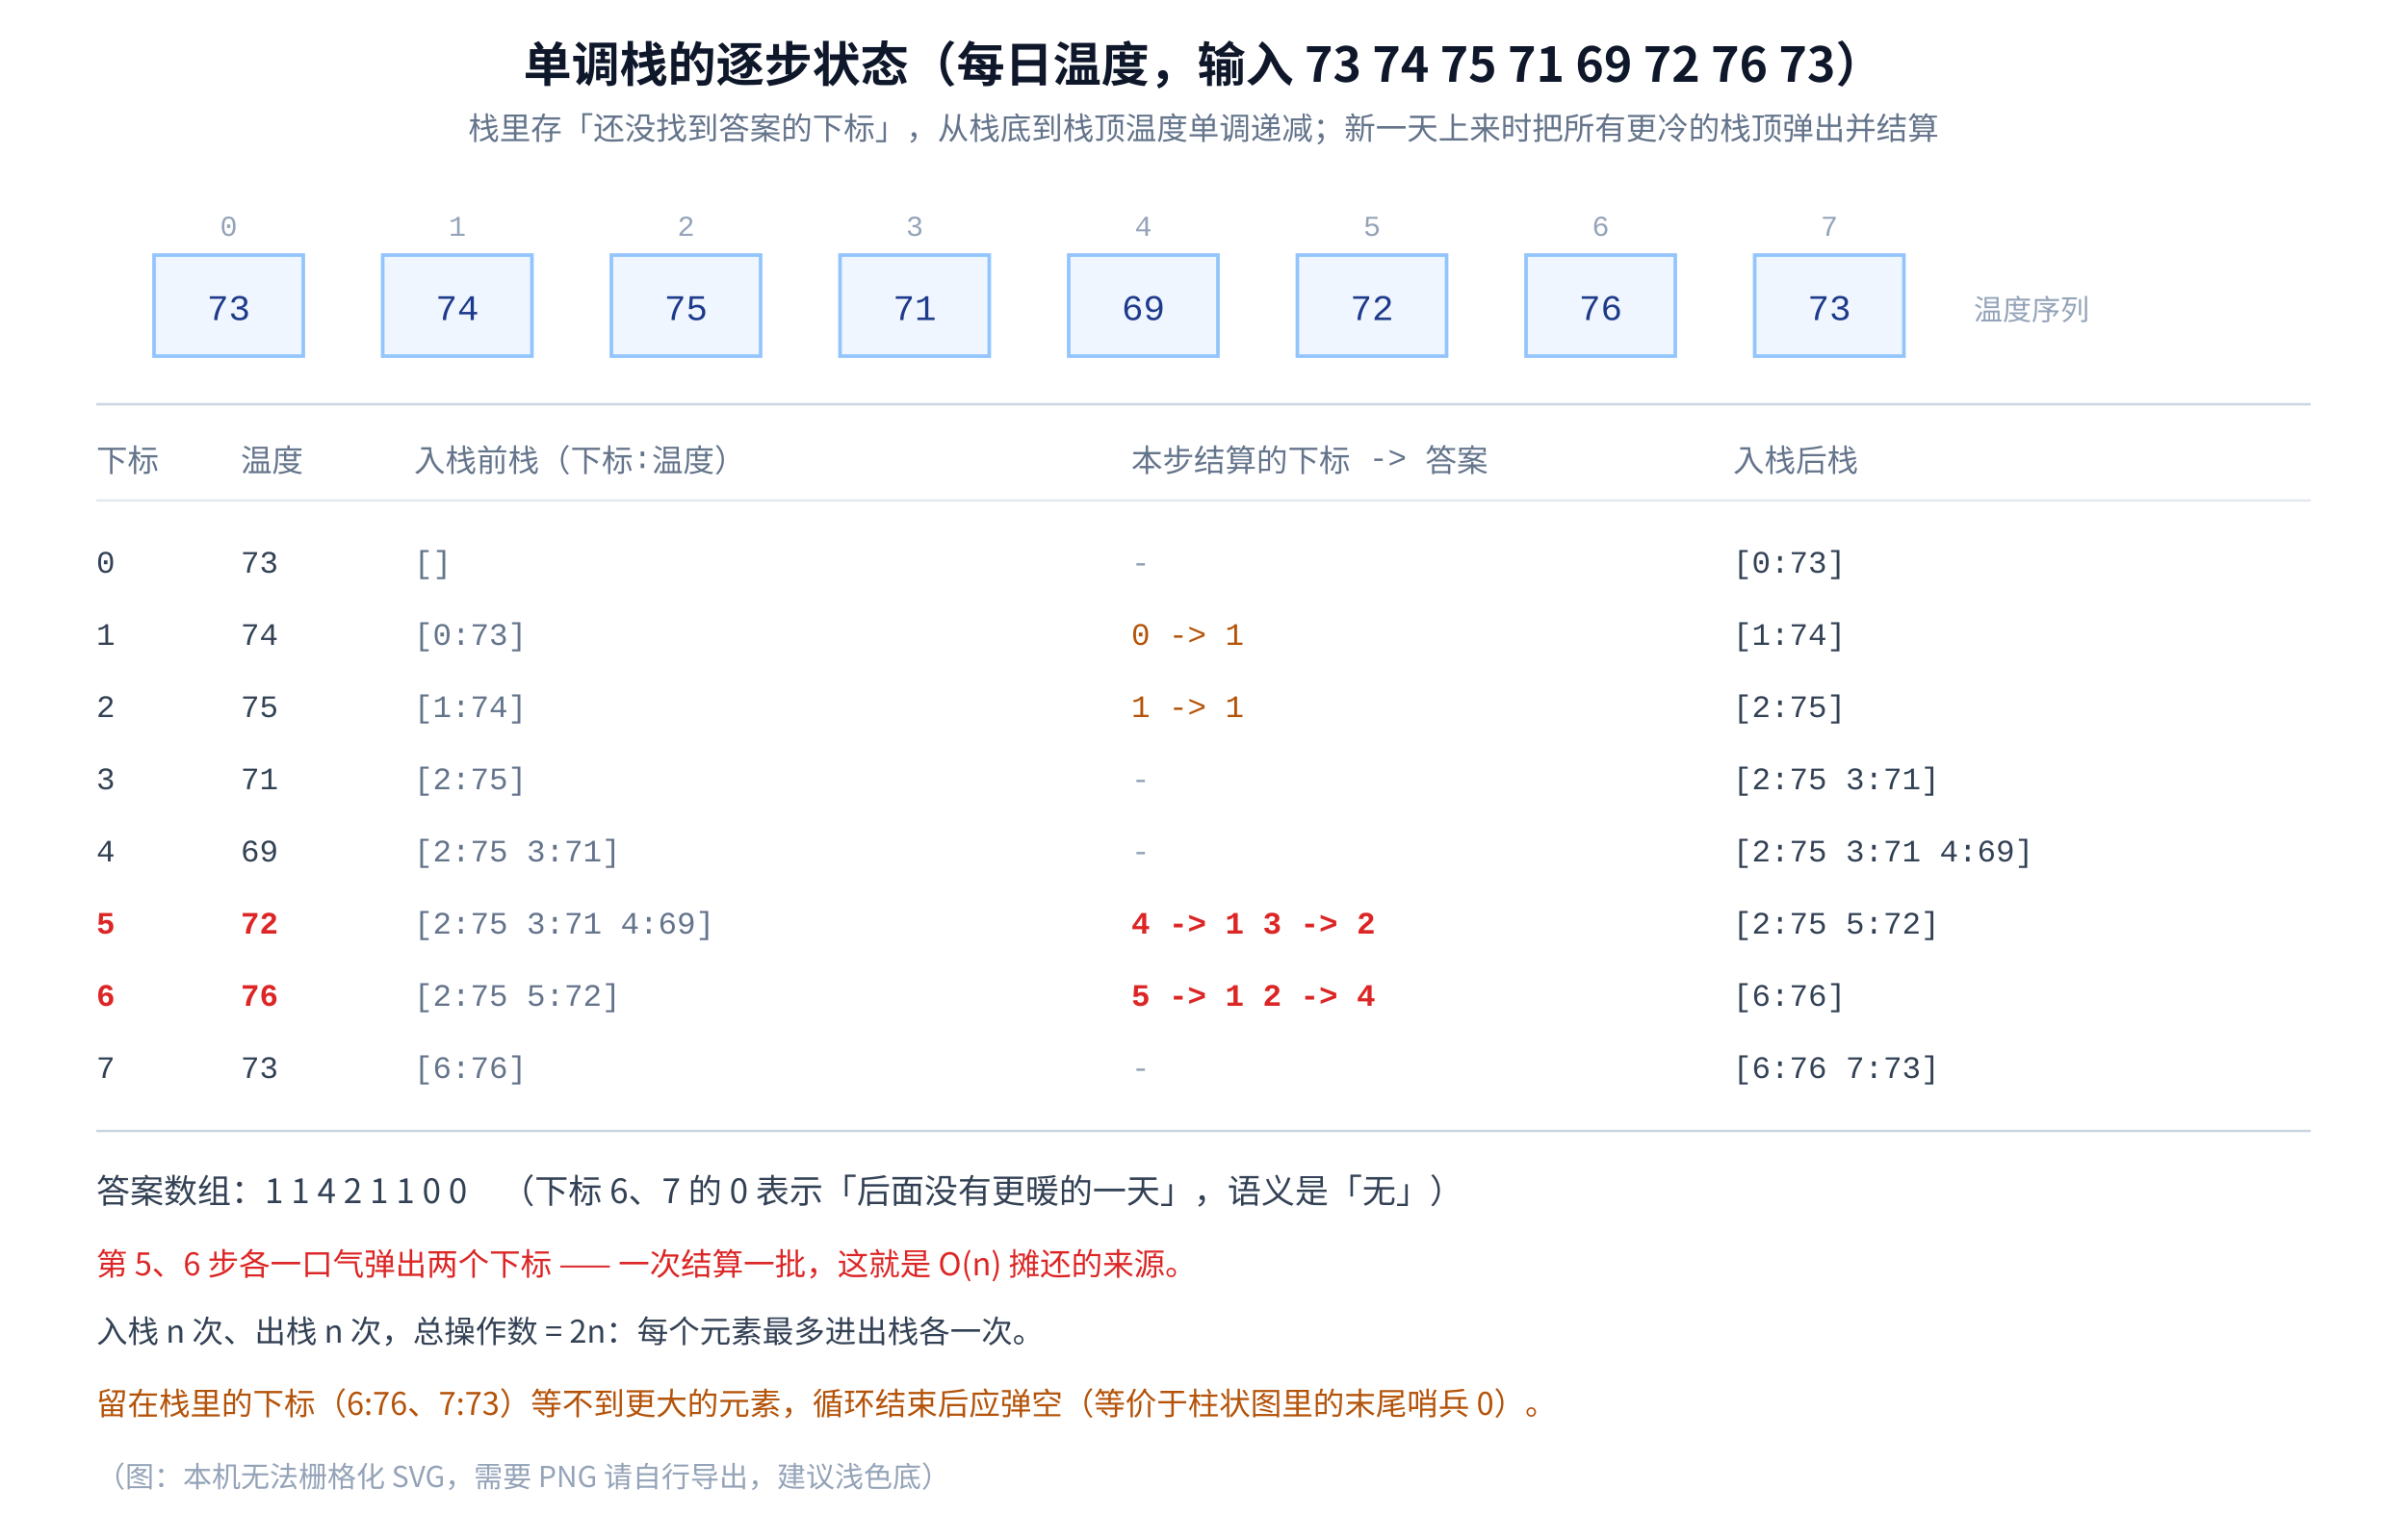
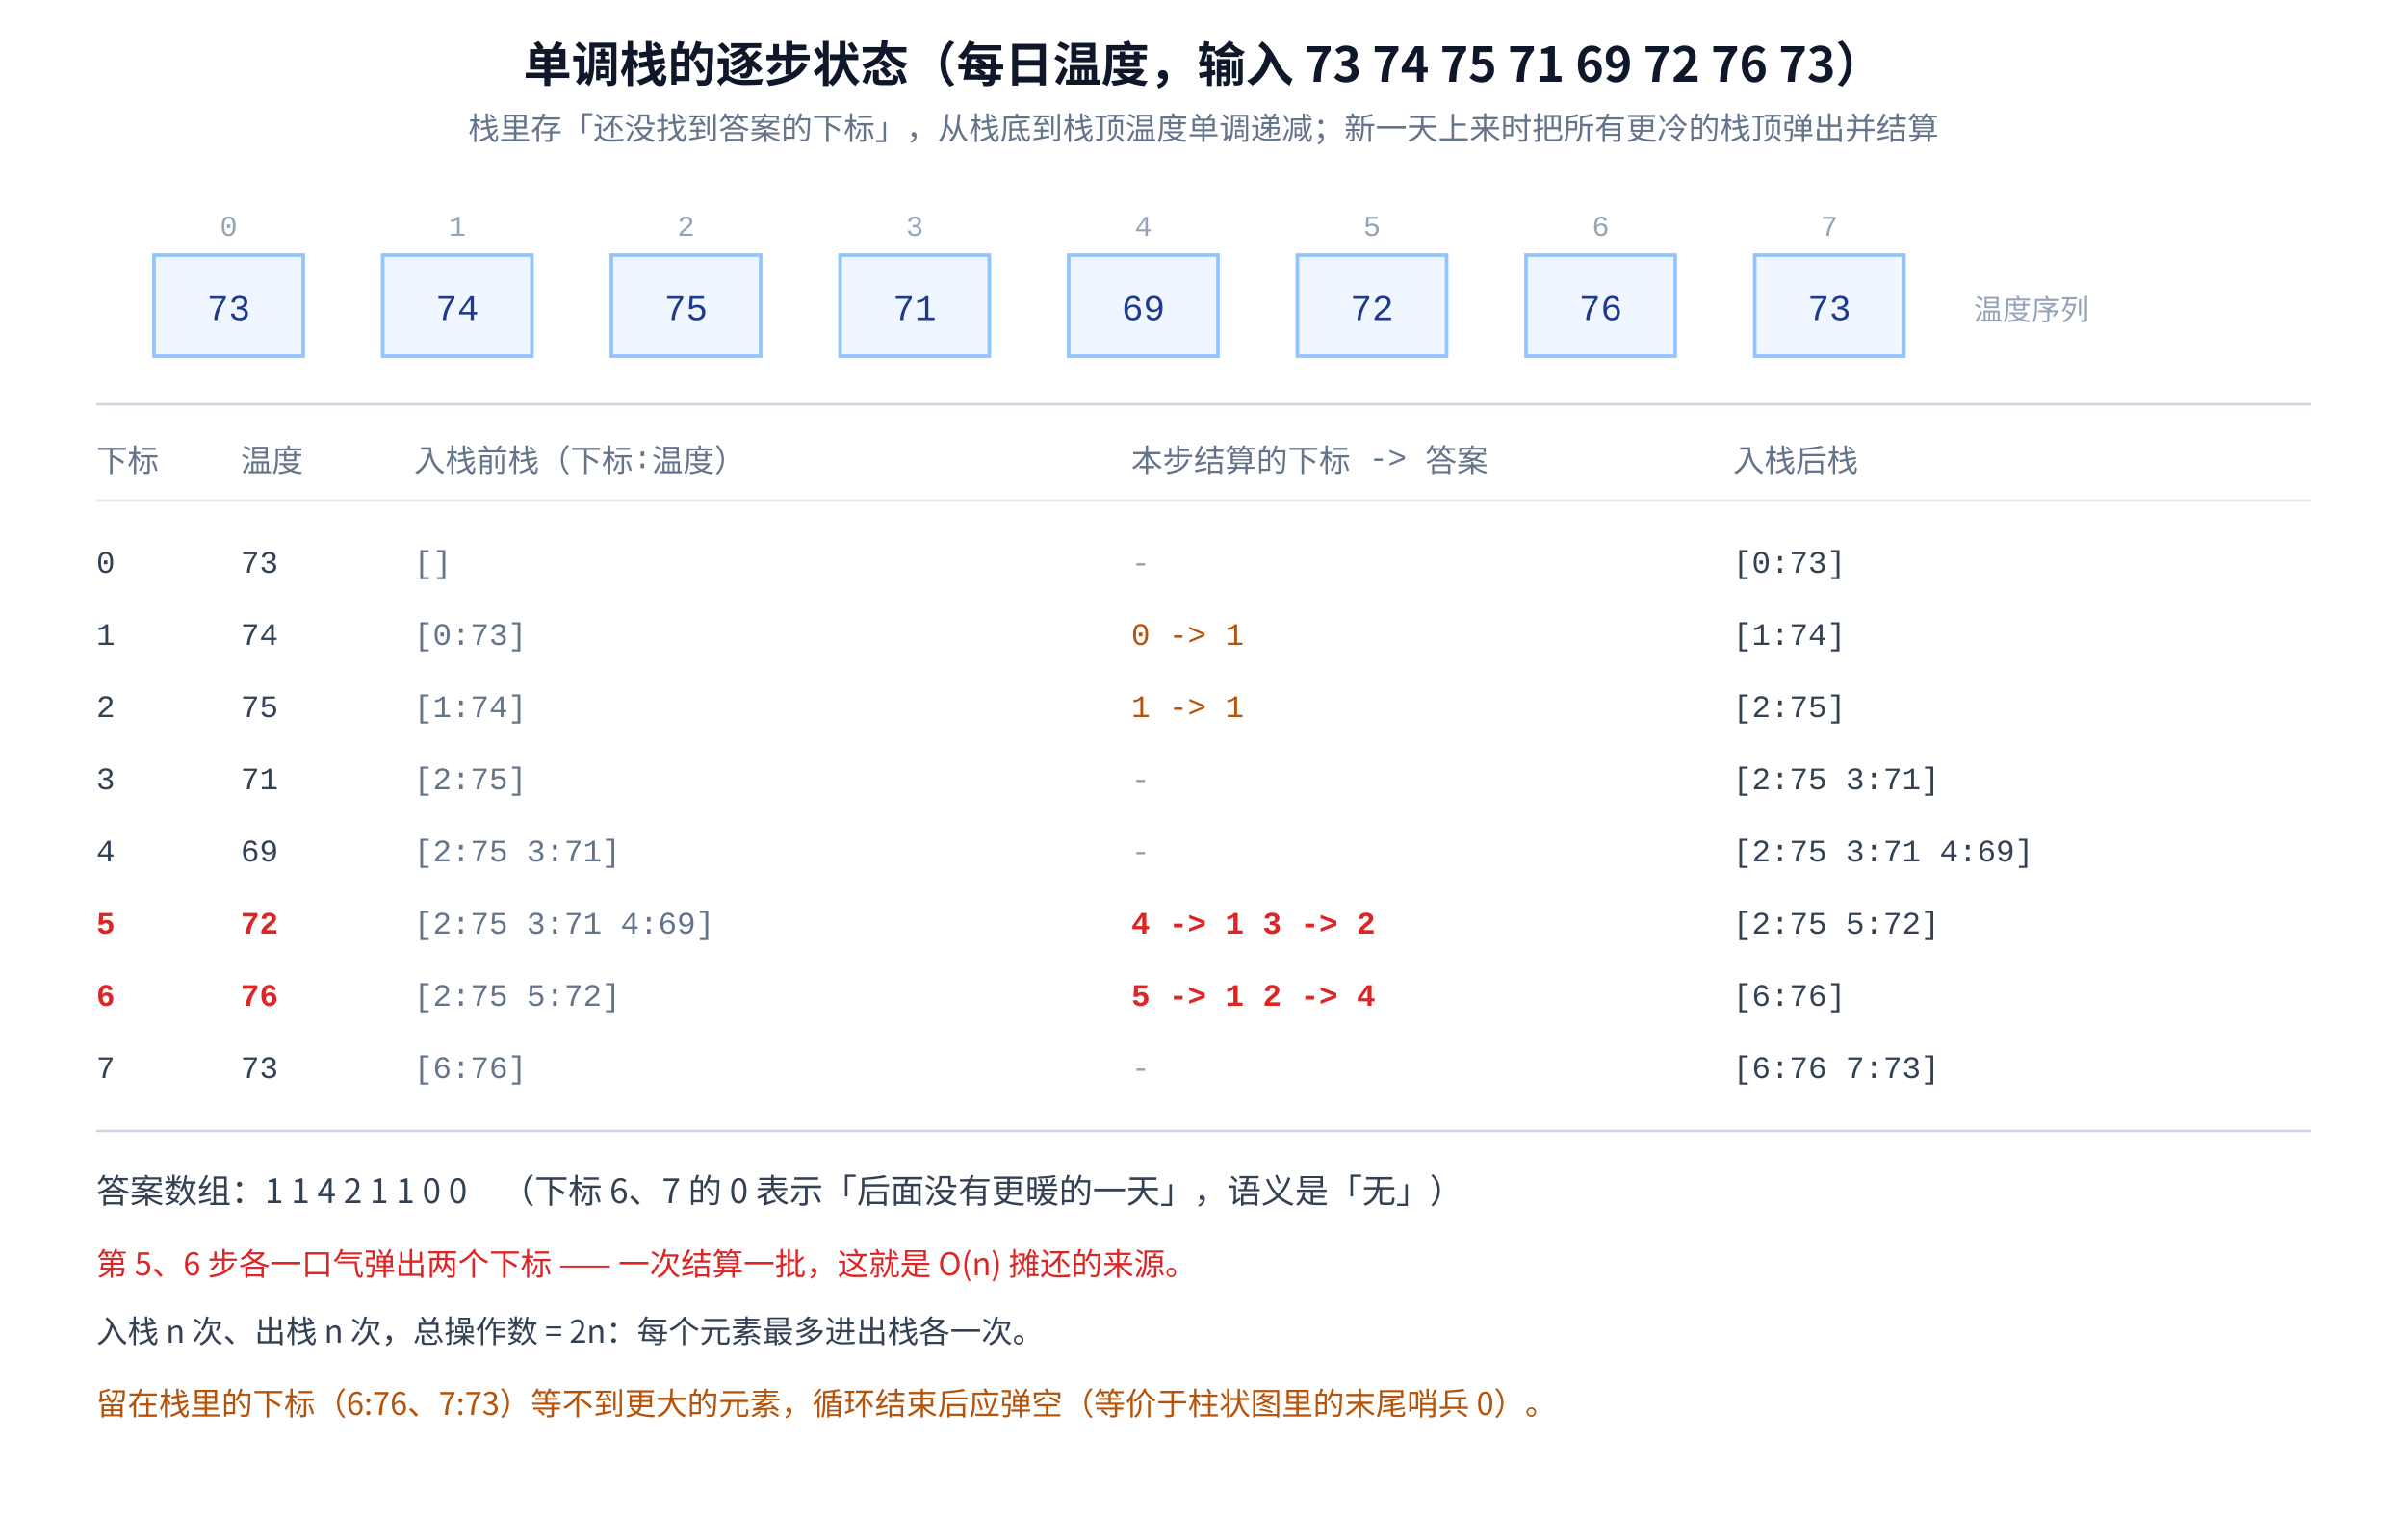
<svg xmlns="http://www.w3.org/2000/svg" viewBox="0 0 1000 640" width="1000" height="640" font-family="Microsoft YaHei, PingFang SC, Noto Sans CJK SC, sans-serif">
  <rect x="0" y="0" width="1000" height="640" fill="#ffffff" />
  <text x="500" y="34" text-anchor="middle" font-size="20" font-weight="bold" fill="#0f172a">单调栈的逐步状态（每日温度，输入 73 74 75 71 69 72 76 73）</text>
  <text x="500" y="58" text-anchor="middle" font-size="13" fill="#64748b">栈里存「还没找到答案的下标」，从栈底到栈顶温度单调递减；新一天上来时把所有更冷的栈顶弹出并结算</text>
  <g font-family="Consolas, Courier New, monospace" font-size="12" fill="#94a3b8" text-anchor="middle">
    <text x="95" y="98">0</text>
    <text x="190" y="98">1</text>
    <text x="285" y="98">2</text>
    <text x="380" y="98">3</text>
    <text x="475" y="98">4</text>
    <text x="570" y="98">5</text>
    <text x="665" y="98">6</text>
    <text x="760" y="98">7</text>
  </g>
  <g fill="#eff6ff" stroke="#93c5fd" stroke-width="1.5">
    <rect x="64" y="106" width="62" height="42" />
    <rect x="159" y="106" width="62" height="42" />
    <rect x="254" y="106" width="62" height="42" />
    <rect x="349" y="106" width="62" height="42" />
    <rect x="444" y="106" width="62" height="42" />
    <rect x="539" y="106" width="62" height="42" />
    <rect x="634" y="106" width="62" height="42" />
    <rect x="729" y="106" width="62" height="42" />
  </g>
  <g font-family="Consolas, Courier New, monospace" font-size="15" fill="#1e3a8a" text-anchor="middle">
    <text x="95" y="133">73</text>
    <text x="190" y="133">74</text>
    <text x="285" y="133">75</text>
    <text x="380" y="133">71</text>
    <text x="475" y="133">69</text>
    <text x="570" y="133">72</text>
    <text x="665" y="133">76</text>
    <text x="760" y="133">73</text>
  </g>
  <text x="820" y="133" font-size="12" fill="#94a3b8">温度序列</text>
  <line x1="40" y1="168" x2="960" y2="168" stroke="#cbd5e1" stroke-width="1" />
  <g font-family="Consolas, Courier New, monospace" font-size="13">
    <text x="40" y="196" fill="#64748b">下标</text>
    <text x="100" y="196" fill="#64748b">温度</text>
    <text x="172" y="196" fill="#64748b">入栈前栈（下标:温度）</text>
    <text x="470" y="196" fill="#64748b">本步结算的下标 -&gt; 答案</text>
    <text x="720" y="196" fill="#64748b">入栈后栈</text>
    <line x1="40" y1="208" x2="960" y2="208" stroke="#e2e8f0" stroke-width="1" />
    <text x="40" y="238" fill="#334155">0</text>
    <text x="100" y="238" fill="#334155">73</text>
    <text x="172" y="238" fill="#64748b">[]</text>
    <text x="470" y="238" fill="#94a3b8">-</text>
    <text x="720" y="238" fill="#334155">[0:73]</text>
    <text x="40" y="268" fill="#334155">1</text>
    <text x="100" y="268" fill="#334155">74</text>
    <text x="172" y="268" fill="#64748b">[0:73]</text>
    <text x="470" y="268" fill="#b45309">0 -&gt; 1</text>
    <text x="720" y="268" fill="#334155">[1:74]</text>
    <text x="40" y="298" fill="#334155">2</text>
    <text x="100" y="298" fill="#334155">75</text>
    <text x="172" y="298" fill="#64748b">[1:74]</text>
    <text x="470" y="298" fill="#b45309">1 -&gt; 1</text>
    <text x="720" y="298" fill="#334155">[2:75]</text>
    <text x="40" y="328" fill="#334155">3</text>
    <text x="100" y="328" fill="#334155">71</text>
    <text x="172" y="328" fill="#64748b">[2:75]</text>
    <text x="470" y="328" fill="#94a3b8">-</text>
    <text x="720" y="328" fill="#334155">[2:75 3:71]</text>
    <text x="40" y="358" fill="#334155">4</text>
    <text x="100" y="358" fill="#334155">69</text>
    <text x="172" y="358" fill="#64748b">[2:75 3:71]</text>
    <text x="470" y="358" fill="#94a3b8">-</text>
    <text x="720" y="358" fill="#334155">[2:75 3:71 4:69]</text>
    <text x="40" y="388" fill="#dc2626" font-weight="bold">5</text>
    <text x="100" y="388" fill="#dc2626" font-weight="bold">72</text>
    <text x="172" y="388" fill="#64748b">[2:75 3:71 4:69]</text>
    <text x="470" y="388" fill="#dc2626" font-weight="bold">4 -&gt; 1 3 -&gt; 2</text>
    <text x="720" y="388" fill="#334155">[2:75 5:72]</text>
    <text x="40" y="418" fill="#dc2626" font-weight="bold">6</text>
    <text x="100" y="418" fill="#dc2626" font-weight="bold">76</text>
    <text x="172" y="418" fill="#64748b">[2:75 5:72]</text>
    <text x="470" y="418" fill="#dc2626" font-weight="bold">5 -&gt; 1 2 -&gt; 4</text>
    <text x="720" y="418" fill="#334155">[6:76]</text>
    <text x="40" y="448" fill="#334155">7</text>
    <text x="100" y="448" fill="#334155">73</text>
    <text x="172" y="448" fill="#64748b">[6:76]</text>
    <text x="470" y="448" fill="#94a3b8">-</text>
    <text x="720" y="448" fill="#334155">[6:76 7:73]</text>
  </g>
  <line x1="40" y1="470" x2="960" y2="470" stroke="#cbd5e1" stroke-width="1" />
  <text x="40" y="500" font-size="14" fill="#334155">答案数组：1 1 4 2 1 1 0 0　（下标 6、7 的 0 表示「后面没有更暖的一天」，语义是「无」）</text>
  <text x="40" y="530" font-size="13" fill="#dc2626">第 5、6 步各一口气弹出两个下标 —— 一次结算一批，这就是 O(n) 摊还的来源。</text>
  <text x="40" y="558" font-size="13" fill="#334155">入栈 n 次、出栈 n 次，总操作数 = 2n：每个元素最多进出栈各一次。</text>
  <text x="40" y="588" font-size="13" fill="#b45309">留在栈里的下标（6:76、7:73）等不到更大的元素，循环结束后应弹空（等价于柱状图里的末尾哨兵 0）。</text>
-   <text x="40" y="618" font-size="12" fill="#94a3b8">（图：本机无法栅格化 SVG，需要 PNG 请自行导出，建议浅色底）</text>
</svg>
